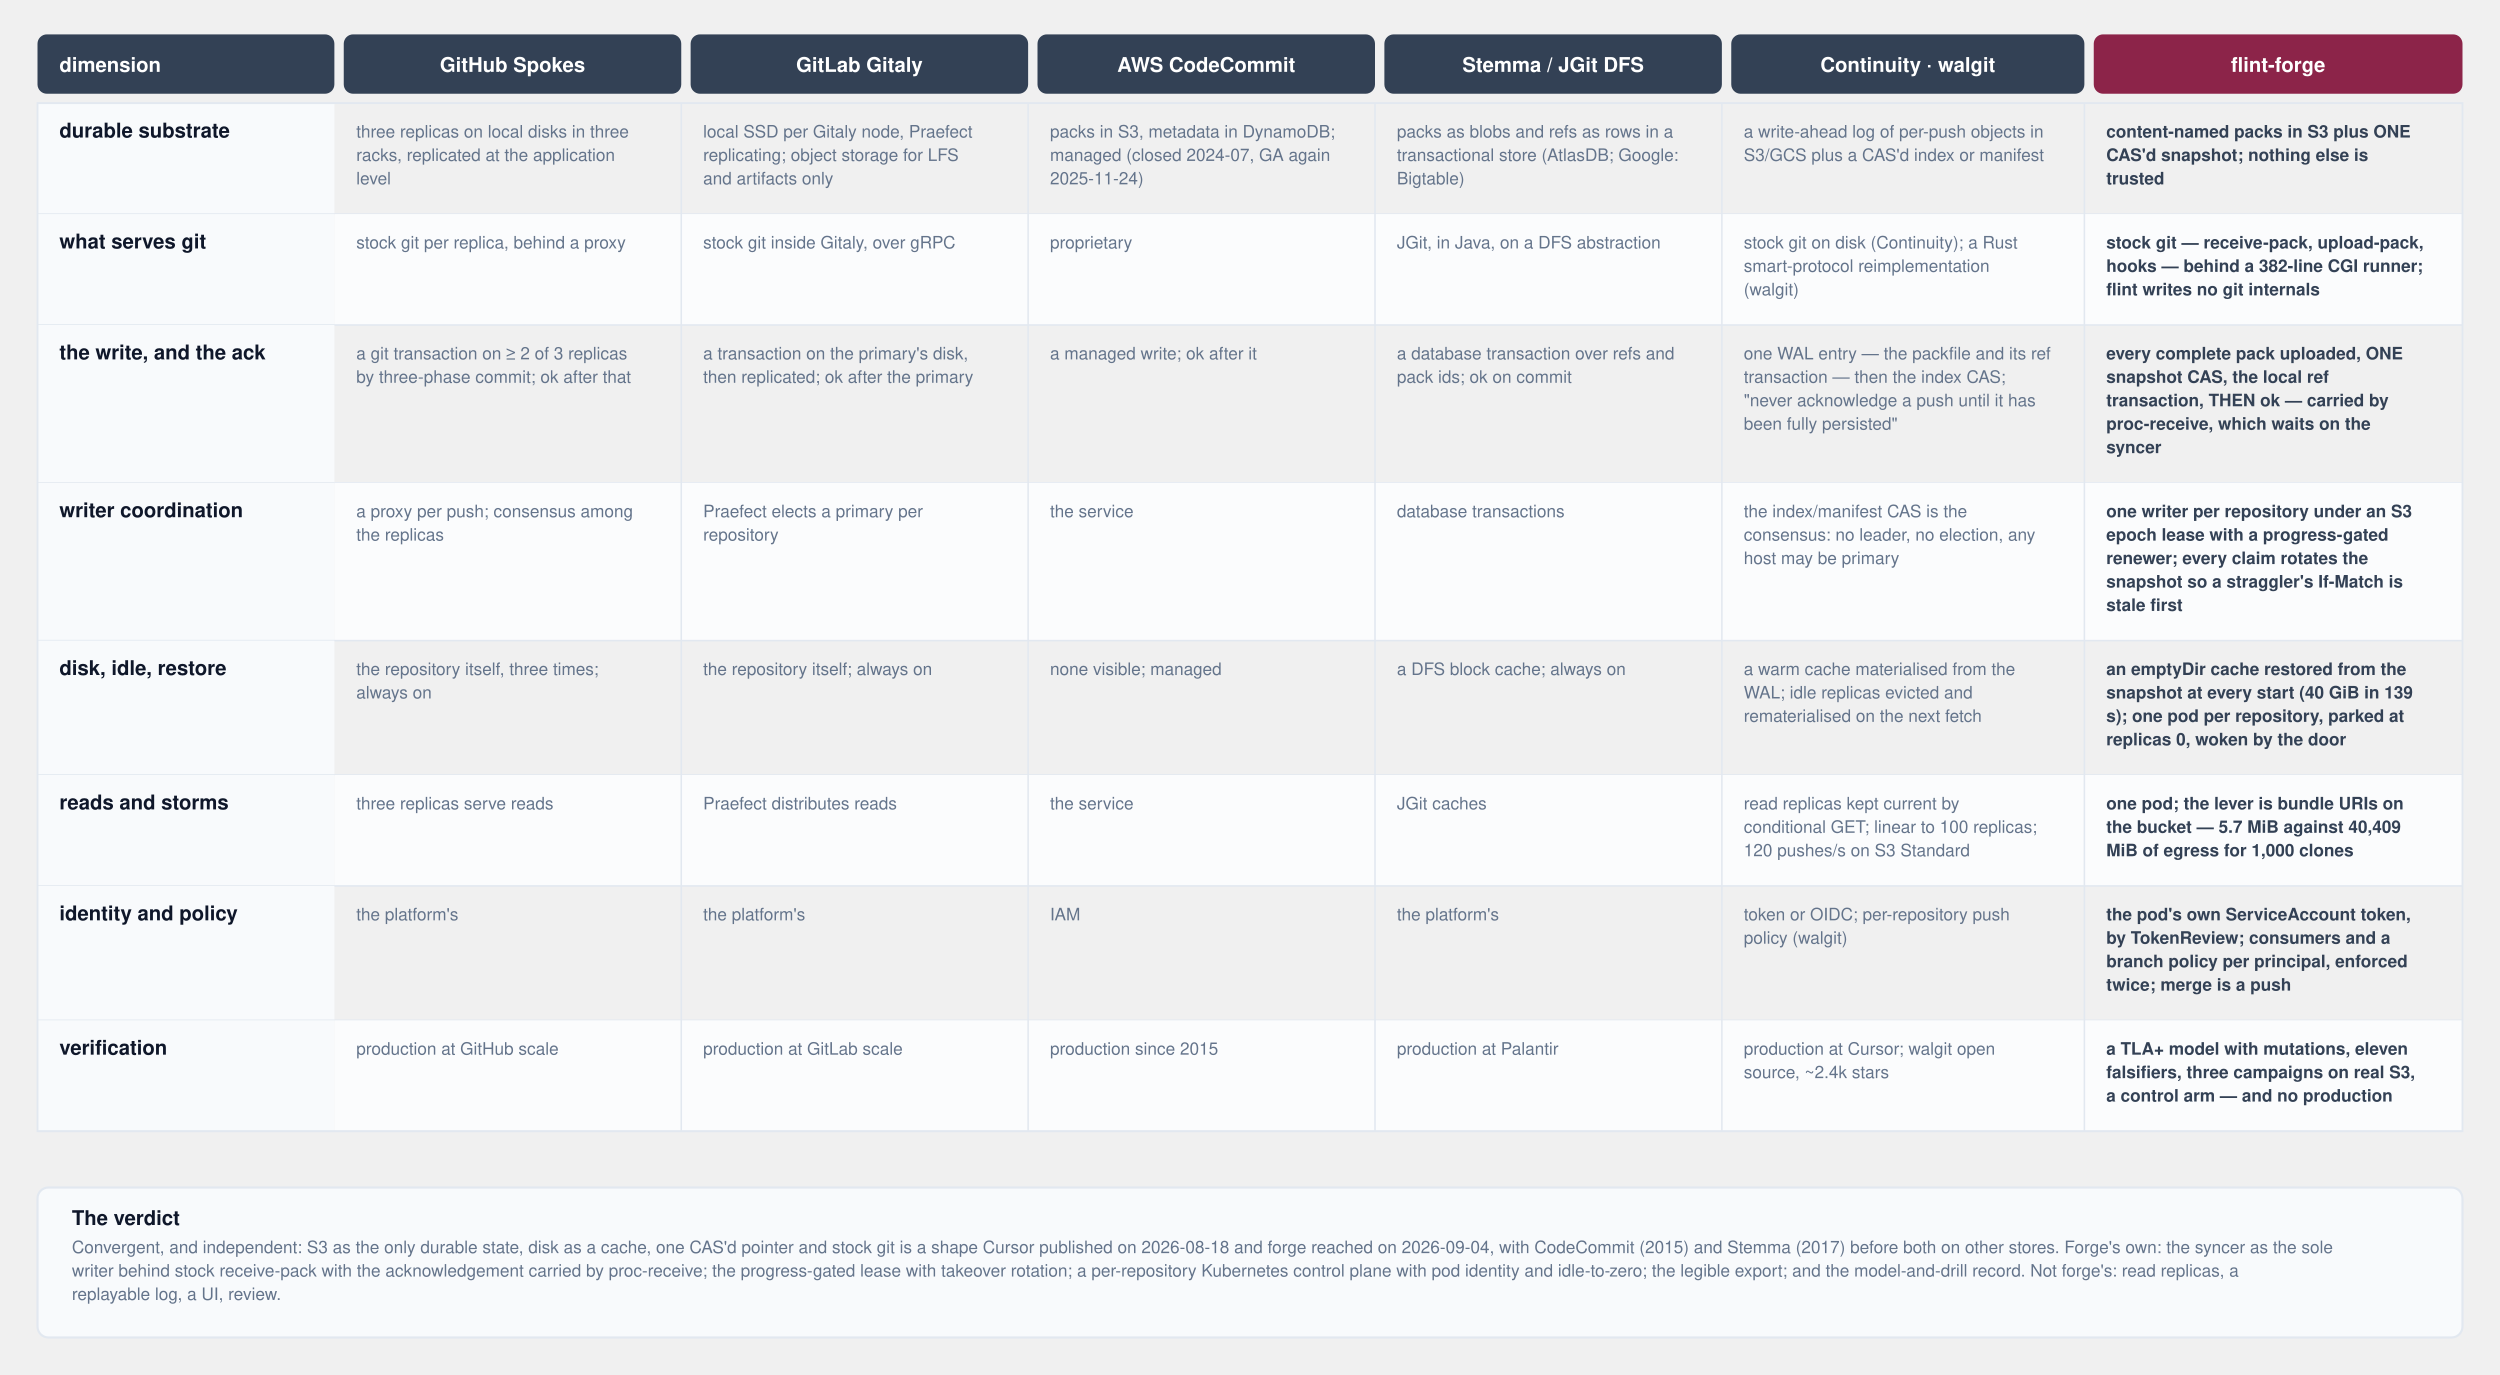
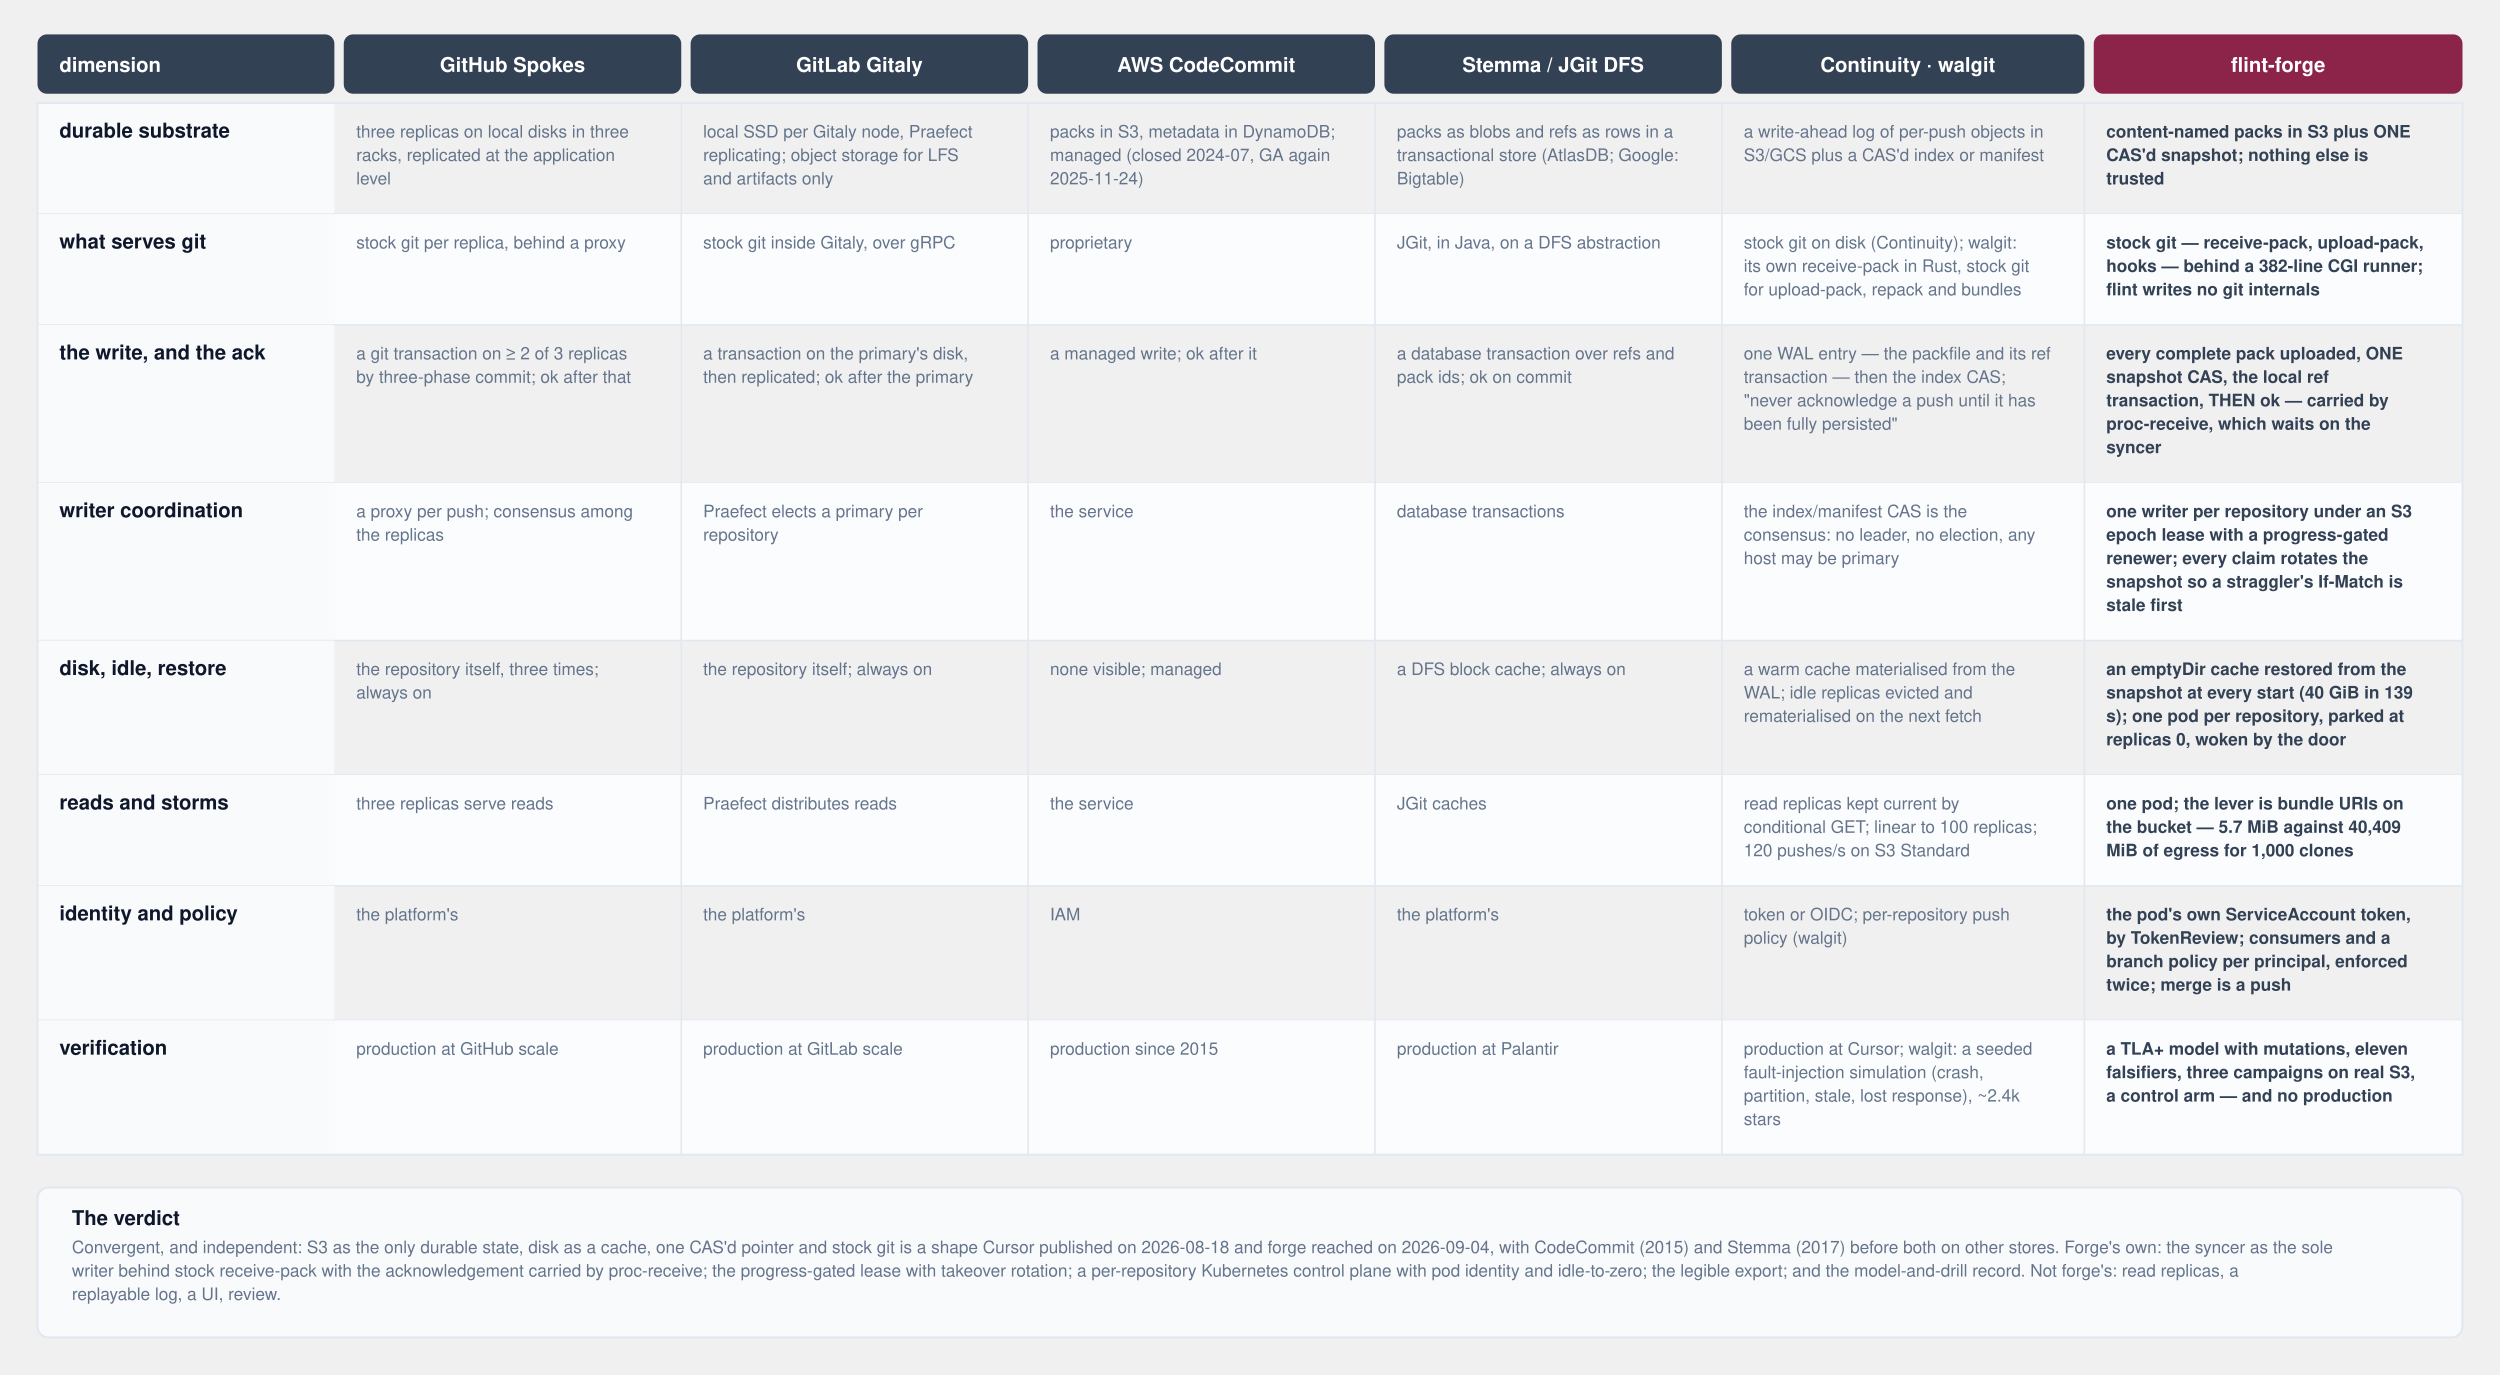
<svg xmlns="http://www.w3.org/2000/svg" viewBox="0 0 1600 880" role="img" aria-label="Prior art beside forge, dimension by dimension: GitHub Spokes, GitLab Gitaly, AWS CodeCommit, Palantir's Stemma on JGit's DFS backend, Cursor's Continuity and the walgit server built on it, and JGit's S3 dumb transport — against flint-forge on the durable substrate, what serves git, the unit of durability, the acknowledgement, writer coordination, the disk's role, restore and idle, read scaling, identity and how each is verified.">
  <style>
  text{font-family:"Helvetica Neue",Helvetica,Arial,sans-serif;fill:#0f172a}
  .t1{font-size:17.0px;font-weight:600}
  .t2{font-size:13.0px;font-weight:600}
  .t3{font-size:12.0px}
  .t3b{font-size:12.0px;font-weight:600;fill:#334155}
  .t4{font-size:11.0px;fill:#64748b}
  .t4b{font-size:11.0px;font-weight:600;fill:#334155}
  .mono{font-family:Menlo,"SF Mono",Consolas,monospace;font-size:10.5px;fill:#334155}
  .mute{fill:#64748b}
  .cap{font-size:9.5px;font-weight:600;letter-spacing:.1em;fill:#64748b}
  .num{font-size:11.0px;font-weight:600;fill:#ffffff}
  .on{font-size:13.0px;font-weight:600;fill:#ffffff}
  .onsub{font-size:11.0px;fill:#ffffff;opacity:.85}
  .c-red{fill:#b4232a}
  .c-lite{fill:#184f95} .c-lean{fill:#0f7a55} .c-pass{fill:#7d530c} .c-forge{fill:#8c2449}
  .f-lite{fill:#184f95} .f-lean{fill:#1baf7a} .f-pass{fill:#a06b12} .f-forge{fill:#b03060}
  .f-red{fill:#b4232a} .f-ink{fill:#334155}
  .b-lite{fill:#eef3fa;stroke:#184f95;stroke-width:1.4} .b-lean{fill:#ecf8f2;stroke:#1baf7a;stroke-width:1.4} .b-pass{fill:#faf3e6;stroke:#a06b12;stroke-width:1.4} .b-forge{fill:#faedf2;stroke:#b03060;stroke-width:1.4}
  .hd-lite{fill:#184f95} .hd-lean{fill:#0f7a55} .hd-pass{fill:#7d530c} .hd-forge{fill:#8c2449}
  .hd-lbl{fill:#334155}
  .l-lite{stroke:#184f95;stroke-width:2.2;fill:none} .l-lean{stroke:#1baf7a;stroke-width:2.2;fill:none} .l-pass{stroke:#a06b12;stroke-width:2.2;fill:none} .l-forge{stroke:#b03060;stroke-width:2.2;fill:none}
  .l-ctl{stroke:#94a3b8;stroke-width:1.6;fill:none}
  .l-ink{stroke:#334155;stroke-width:2.2;fill:none}
  .l-red{stroke:#b4232a;stroke-width:2.2;fill:none}
  .bx{fill:#ffffff;stroke:#e2e8f0;stroke-width:1.4}
  .panel{fill:#f8fafc;stroke:#e2e8f0;stroke-width:1.4}
  .s3{fill:#f1f5f9;stroke:#64748b;stroke-width:1.6}
  .grp{fill:none;stroke:#94a3b8;stroke-width:1.3;stroke-dasharray:7 5}
  .hair{stroke:#e2e8f0;stroke-width:1}
  .lbl{fill:#f8fafc} .rowb{fill:#fbfcfd}
  .frame{fill:none;stroke:#e2e8f0;stroke-width:1.2}
  .halo{fill:#ffffff}
  .chip{fill:#f8fafc;stroke:#e2e8f0;stroke-width:1}
  .chip-red{fill:#b4232a}
  .chip-lite{fill:#184f95} .chip-lean{fill:#0f7a55} .chip-pass{fill:#7d530c} .chip-forge{fill:#8c2449}
  .chip .cap{fill:#334155}
  /* On a filled shape. Last on purpose: a class beats a presentation
     attribute, so this must win over .t4/.cap/.mono. */
  .on,.num,.onsub{fill:#ffffff}
  .cap.on{fill:#ffffff}
  .chip-ink{fill:#334155}
</style>
  <defs>
    <marker id="a-lite" viewBox="0 0 10 10" refX="9" refY="5" markerWidth="7" markerHeight="7" orient="auto-start-reverse">
      <path d="M0,0 L10,5 L0,10 z" fill="#184f95" />
    </marker>
    <marker id="a-lean" viewBox="0 0 10 10" refX="9" refY="5" markerWidth="7" markerHeight="7" orient="auto-start-reverse">
      <path d="M0,0 L10,5 L0,10 z" fill="#1baf7a" />
    </marker>
    <marker id="a-pass" viewBox="0 0 10 10" refX="9" refY="5" markerWidth="7" markerHeight="7" orient="auto-start-reverse">
      <path d="M0,0 L10,5 L0,10 z" fill="#a06b12" />
    </marker>
    <marker id="a-forge" viewBox="0 0 10 10" refX="9" refY="5" markerWidth="7" markerHeight="7" orient="auto-start-reverse">
      <path d="M0,0 L10,5 L0,10 z" fill="#b03060" />
    </marker>
    <marker id="a-ctl" viewBox="0 0 10 10" refX="9" refY="5" markerWidth="7" markerHeight="7" orient="auto-start-reverse">
      <path d="M0,0 L10,5 L0,10 z" fill="#94a3b8" />
    </marker>
    <marker id="a-ink" viewBox="0 0 10 10" refX="9" refY="5" markerWidth="7" markerHeight="7" orient="auto-start-reverse">
      <path d="M0,0 L10,5 L0,10 z" fill="#334155" />
    </marker>
    <marker id="a-red" viewBox="0 0 10 10" refX="9" refY="5" markerWidth="7" markerHeight="7" orient="auto-start-reverse">
      <path d="M0,0 L10,5 L0,10 z" fill="#b4232a" />
    </marker>
  </defs>
  <rect x="24" y="22" width="190" height="38" rx="6" class="hd-lbl" />
  <text class="on" x="38" y="46">dimension</text>
  <rect x="220" y="22" width="216" height="38" rx="6" class="hd-lbl" />
  <text class="on" x="328" y="46" style="text-anchor:middle">GitHub Spokes</text>
  <rect x="442" y="22" width="216" height="38" rx="6" class="hd-lbl" />
  <text class="on" x="550" y="46" style="text-anchor:middle">GitLab Gitaly</text>
  <rect x="664" y="22" width="216" height="38" rx="6" class="hd-lbl" />
  <text class="on" x="772" y="46" style="text-anchor:middle">AWS CodeCommit</text>
  <rect x="886" y="22" width="216" height="38" rx="6" class="hd-lbl" />
  <text class="on" x="994" y="46" style="text-anchor:middle">Stemma / JGit DFS</text>
  <rect x="1108" y="22" width="226" height="38" rx="6" class="hd-lbl" />
  <text class="on" x="1221" y="46" style="text-anchor:middle">Continuity · walgit</text>
  <rect x="1340" y="22" width="236" height="38" rx="6" class="hd-forge" />
  <text class="on" x="1458" y="46" style="text-anchor:middle">flint-forge</text>
  <rect x="24" y="66" width="190" height="71" rx="0" class="lbl" />
  <text class="t2" x="38" y="88">durable substrate</text>
  <text class="t4" x="228" y="88">three replicas on local disks in three</text>
  <text class="t4" x="228" y="103">racks, replicated at the application</text>
  <text class="t4" x="228" y="118">level</text>
  <text class="t4" x="450" y="88">local SSD per Gitaly node, Praefect</text>
  <text class="t4" x="450" y="103">replicating; object storage for LFS</text>
  <text class="t4" x="450" y="118">and artifacts only</text>
  <text class="t4" x="672" y="88">packs in S3, metadata in DynamoDB;</text>
  <text class="t4" x="672" y="103">managed (closed 2024-07, GA again</text>
  <text class="t4" x="672" y="118">2025-11-24)</text>
  <text class="t4" x="894" y="88">packs as blobs and refs as rows in a</text>
  <text class="t4" x="894" y="103">transactional store (AtlasDB; Google:</text>
  <text class="t4" x="894" y="118">Bigtable)</text>
  <text class="t4" x="1116" y="88">a write-ahead log of per-push objects in</text>
  <text class="t4" x="1116" y="103">S3/GCS plus a CAS'd index or manifest</text>
  <text class="t4b" x="1348" y="88">content-named packs in S3 plus ONE</text>
  <text class="t4b" x="1348" y="103">CAS'd snapshot; nothing else is</text>
  <text class="t4b" x="1348" y="118">trusted</text>
  <line class="hair" x1="24" y1="137" x2="1576" y2="137" />
  <rect x="24" y="137" width="190" height="71" rx="0" class="lbl" />
  <rect x="214" y="137" width="1362" height="71" rx="0" class="rowb" />
  <text class="t2" x="38" y="159">what serves git</text>
  <text class="t4" x="228" y="159">stock git per replica, behind a proxy</text>
  <text class="t4" x="450" y="159">stock git inside Gitaly, over gRPC</text>
  <text class="t4" x="672" y="159">proprietary</text>
  <text class="t4" x="894" y="159">JGit, in Java, on a DFS abstraction</text>
-   <text class="t4" x="1116" y="159">stock git on disk (Continuity); a Rust</text>
-   <text class="t4" x="1116" y="174">smart-protocol reimplementation</text>
-   <text class="t4" x="1116" y="189">(walgit)</text>
+   <text class="t4" x="1116" y="159">stock git on disk (Continuity); walgit:</text>
+   <text class="t4" x="1116" y="174">its own receive-pack in Rust, stock git</text>
+   <text class="t4" x="1116" y="189">for upload-pack, repack and bundles</text>
  <text class="t4b" x="1348" y="159">stock git — receive-pack, upload-pack,</text>
  <text class="t4b" x="1348" y="174">hooks — behind a 382-line CGI runner;</text>
  <text class="t4b" x="1348" y="189">flint writes no git internals</text>
  <line class="hair" x1="24" y1="208" x2="1576" y2="208" />
  <rect x="24" y="208" width="190" height="101" rx="0" class="lbl" />
  <text class="t2" x="38" y="230">the write, and the ack</text>
  <text class="t4" x="228" y="230">a git transaction on ≥ 2 of 3 replicas</text>
  <text class="t4" x="228" y="245">by three-phase commit; ok after that</text>
  <text class="t4" x="450" y="230">a transaction on the primary's disk,</text>
  <text class="t4" x="450" y="245">then replicated; ok after the primary</text>
  <text class="t4" x="672" y="230">a managed write; ok after it</text>
  <text class="t4" x="894" y="230">a database transaction over refs and</text>
  <text class="t4" x="894" y="245">pack ids; ok on commit</text>
  <text class="t4" x="1116" y="230">one WAL entry — the packfile and its ref</text>
  <text class="t4" x="1116" y="245">transaction — then the index CAS;</text>
  <text class="t4" x="1116" y="260">"never acknowledge a push until it has</text>
  <text class="t4" x="1116" y="275">been fully persisted"</text>
  <text class="t4b" x="1348" y="230">every complete pack uploaded, ONE</text>
  <text class="t4b" x="1348" y="245">snapshot CAS, the local ref</text>
  <text class="t4b" x="1348" y="260">transaction, THEN ok — carried by</text>
  <text class="t4b" x="1348" y="275">proc-receive, which waits on the</text>
  <text class="t4b" x="1348" y="290">syncer</text>
  <line class="hair" x1="24" y1="309" x2="1576" y2="309" />
  <rect x="24" y="309" width="190" height="101" rx="0" class="lbl" />
  <rect x="214" y="309" width="1362" height="101" rx="0" class="rowb" />
  <text class="t2" x="38" y="331">writer coordination</text>
  <text class="t4" x="228" y="331">a proxy per push; consensus among</text>
  <text class="t4" x="228" y="346">the replicas</text>
  <text class="t4" x="450" y="331">Praefect elects a primary per</text>
  <text class="t4" x="450" y="346">repository</text>
  <text class="t4" x="672" y="331">the service</text>
  <text class="t4" x="894" y="331">database transactions</text>
  <text class="t4" x="1116" y="331">the index/manifest CAS is the</text>
  <text class="t4" x="1116" y="346">consensus: no leader, no election, any</text>
  <text class="t4" x="1116" y="361">host may be primary</text>
  <text class="t4b" x="1348" y="331">one writer per repository under an S3</text>
  <text class="t4b" x="1348" y="346">epoch lease with a progress-gated</text>
  <text class="t4b" x="1348" y="361">renewer; every claim rotates the</text>
  <text class="t4b" x="1348" y="376">snapshot so a straggler's If-Match is</text>
  <text class="t4b" x="1348" y="391">stale first</text>
  <line class="hair" x1="24" y1="410" x2="1576" y2="410" />
  <rect x="24" y="410" width="190" height="86" rx="0" class="lbl" />
  <text class="t2" x="38" y="432">disk, idle, restore</text>
  <text class="t4" x="228" y="432">the repository itself, three times;</text>
  <text class="t4" x="228" y="447">always on</text>
  <text class="t4" x="450" y="432">the repository itself; always on</text>
  <text class="t4" x="672" y="432">none visible; managed</text>
  <text class="t4" x="894" y="432">a DFS block cache; always on</text>
  <text class="t4" x="1116" y="432">a warm cache materialised from the</text>
  <text class="t4" x="1116" y="447">WAL; idle replicas evicted and</text>
  <text class="t4" x="1116" y="462">rematerialised on the next fetch</text>
  <text class="t4b" x="1348" y="432">an emptyDir cache restored from the</text>
  <text class="t4b" x="1348" y="447">snapshot at every start (40 GiB in 139</text>
  <text class="t4b" x="1348" y="462">s); one pod per repository, parked at</text>
  <text class="t4b" x="1348" y="477">replicas 0, woken by the door</text>
  <line class="hair" x1="24" y1="496" x2="1576" y2="496" />
  <rect x="24" y="496" width="190" height="71" rx="0" class="lbl" />
  <rect x="214" y="496" width="1362" height="71" rx="0" class="rowb" />
  <text class="t2" x="38" y="518">reads and storms</text>
  <text class="t4" x="228" y="518">three replicas serve reads</text>
  <text class="t4" x="450" y="518">Praefect distributes reads</text>
  <text class="t4" x="672" y="518">the service</text>
  <text class="t4" x="894" y="518">JGit caches</text>
  <text class="t4" x="1116" y="518">read replicas kept current by</text>
  <text class="t4" x="1116" y="533">conditional GET; linear to 100 replicas;</text>
  <text class="t4" x="1116" y="548">120 pushes/s on S3 Standard</text>
  <text class="t4b" x="1348" y="518">one pod; the lever is bundle URIs on</text>
  <text class="t4b" x="1348" y="533">the bucket — 5.7 MiB against 40,409</text>
  <text class="t4b" x="1348" y="548">MiB of egress for 1,000 clones</text>
  <line class="hair" x1="24" y1="567" x2="1576" y2="567" />
  <rect x="24" y="567" width="190" height="86" rx="0" class="lbl" />
  <text class="t2" x="38" y="589">identity and policy</text>
  <text class="t4" x="228" y="589">the platform's</text>
  <text class="t4" x="450" y="589">the platform's</text>
  <text class="t4" x="672" y="589">IAM</text>
  <text class="t4" x="894" y="589">the platform's</text>
  <text class="t4" x="1116" y="589">token or OIDC; per-repository push</text>
  <text class="t4" x="1116" y="604">policy (walgit)</text>
  <text class="t4b" x="1348" y="589">the pod's own ServiceAccount token,</text>
  <text class="t4b" x="1348" y="604">by TokenReview; consumers and a</text>
  <text class="t4b" x="1348" y="619">branch policy per principal, enforced</text>
  <text class="t4b" x="1348" y="634">twice; merge is a push</text>
  <line class="hair" x1="24" y1="653" x2="1576" y2="653" />
-   <rect x="24" y="653" width="190" height="71" rx="0" class="lbl" />
-   <rect x="214" y="653" width="1362" height="71" rx="0" class="rowb" />
+   <rect x="24" y="653" width="190" height="86" rx="0" class="lbl" />
+   <rect x="214" y="653" width="1362" height="86" rx="0" class="rowb" />
  <text class="t2" x="38" y="675">verification</text>
  <text class="t4" x="228" y="675">production at GitHub scale</text>
  <text class="t4" x="450" y="675">production at GitLab scale</text>
  <text class="t4" x="672" y="675">production since 2015</text>
  <text class="t4" x="894" y="675">production at Palantir</text>
-   <text class="t4" x="1116" y="675">production at Cursor; walgit open</text>
-   <text class="t4" x="1116" y="690">source, ~2.4k stars</text>
+   <text class="t4" x="1116" y="675">production at Cursor; walgit: a seeded</text>
+   <text class="t4" x="1116" y="690">fault-injection simulation (crash,</text>
+   <text class="t4" x="1116" y="705">partition, stale, lost response), ~2.4k</text>
+   <text class="t4" x="1116" y="720">stars</text>
  <text class="t4b" x="1348" y="675">a TLA+ model with mutations, eleven</text>
  <text class="t4b" x="1348" y="690">falsifiers, three campaigns on real S3,</text>
  <text class="t4b" x="1348" y="705">a control arm — and no production</text>
-   <line class="hair" x1="24" y1="724" x2="1576" y2="724" />
-   <rect x="24" y="66" width="1552" height="658" rx="0" class="frame" />
-   <line class="hair" x1="436" y1="66" x2="436" y2="724" />
-   <line class="hair" x1="658" y1="66" x2="658" y2="724" />
-   <line class="hair" x1="880" y1="66" x2="880" y2="724" />
-   <line class="hair" x1="1102" y1="66" x2="1102" y2="724" />
-   <line class="hair" x1="1334" y1="66" x2="1334" y2="724" />
+   <line class="hair" x1="24" y1="739" x2="1576" y2="739" />
+   <rect x="24" y="66" width="1552" height="673" rx="0" class="frame" />
+   <line class="hair" x1="436" y1="66" x2="436" y2="739" />
+   <line class="hair" x1="658" y1="66" x2="658" y2="739" />
+   <line class="hair" x1="880" y1="66" x2="880" y2="739" />
+   <line class="hair" x1="1102" y1="66" x2="1102" y2="739" />
+   <line class="hair" x1="1334" y1="66" x2="1334" y2="739" />
  <rect x="24" y="760" width="1552" height="96" rx="7" class="panel" />
  <text class="t2" x="46" y="784">The verdict</text>
  <text class="t4" x="46" y="802">Convergent, and independent: S3 as the only durable state, disk as a cache, one CAS'd pointer and stock git is a shape Cursor published on 2026-08-18 and forge reached on 2026-09-04, with CodeCommit (2015) and Stemma (2017) before both on other stores. Forge's own: the syncer as the sole</text>
  <text class="t4" x="46" y="817">writer behind stock receive-pack with the acknowledgement carried by proc-receive; the progress-gated lease with takeover rotation; a per-repository Kubernetes control plane with pod identity and idle-to-zero; the legible export; and the model-and-drill record. Not forge's: read replicas, a</text>
  <text class="t4" x="46" y="832">replayable log, a UI, review.</text>
</svg>
